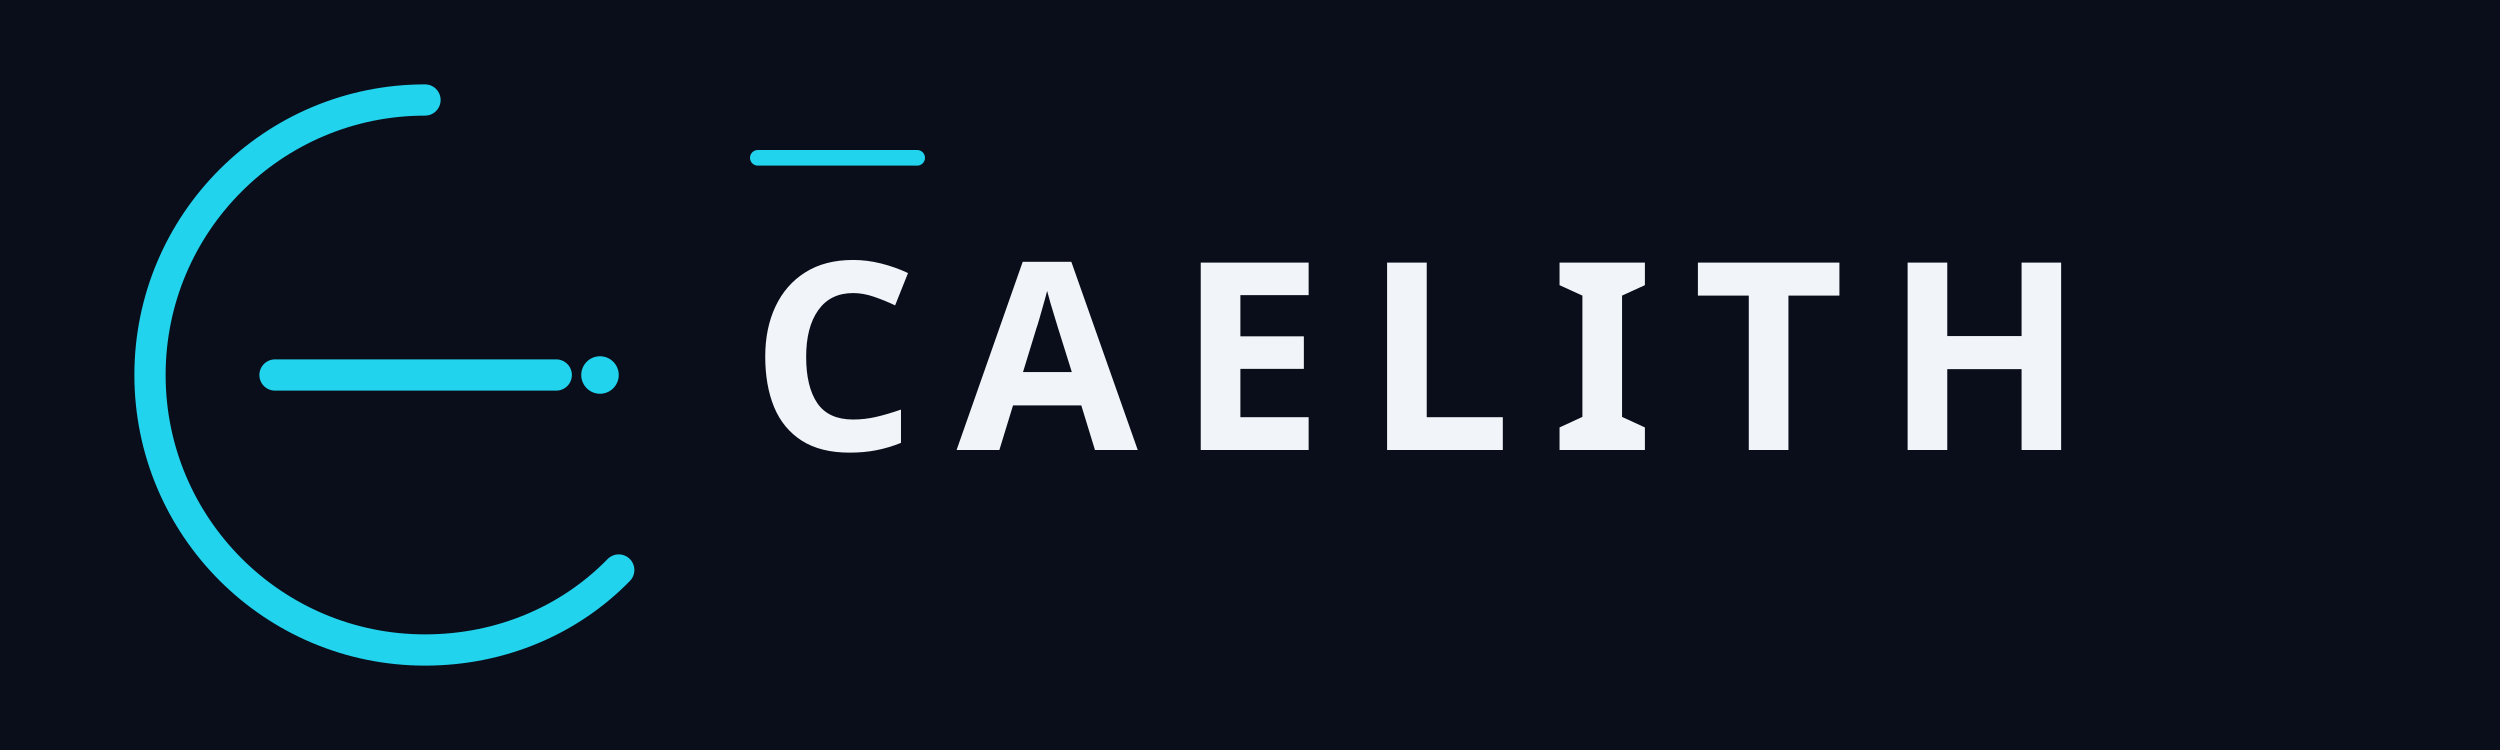
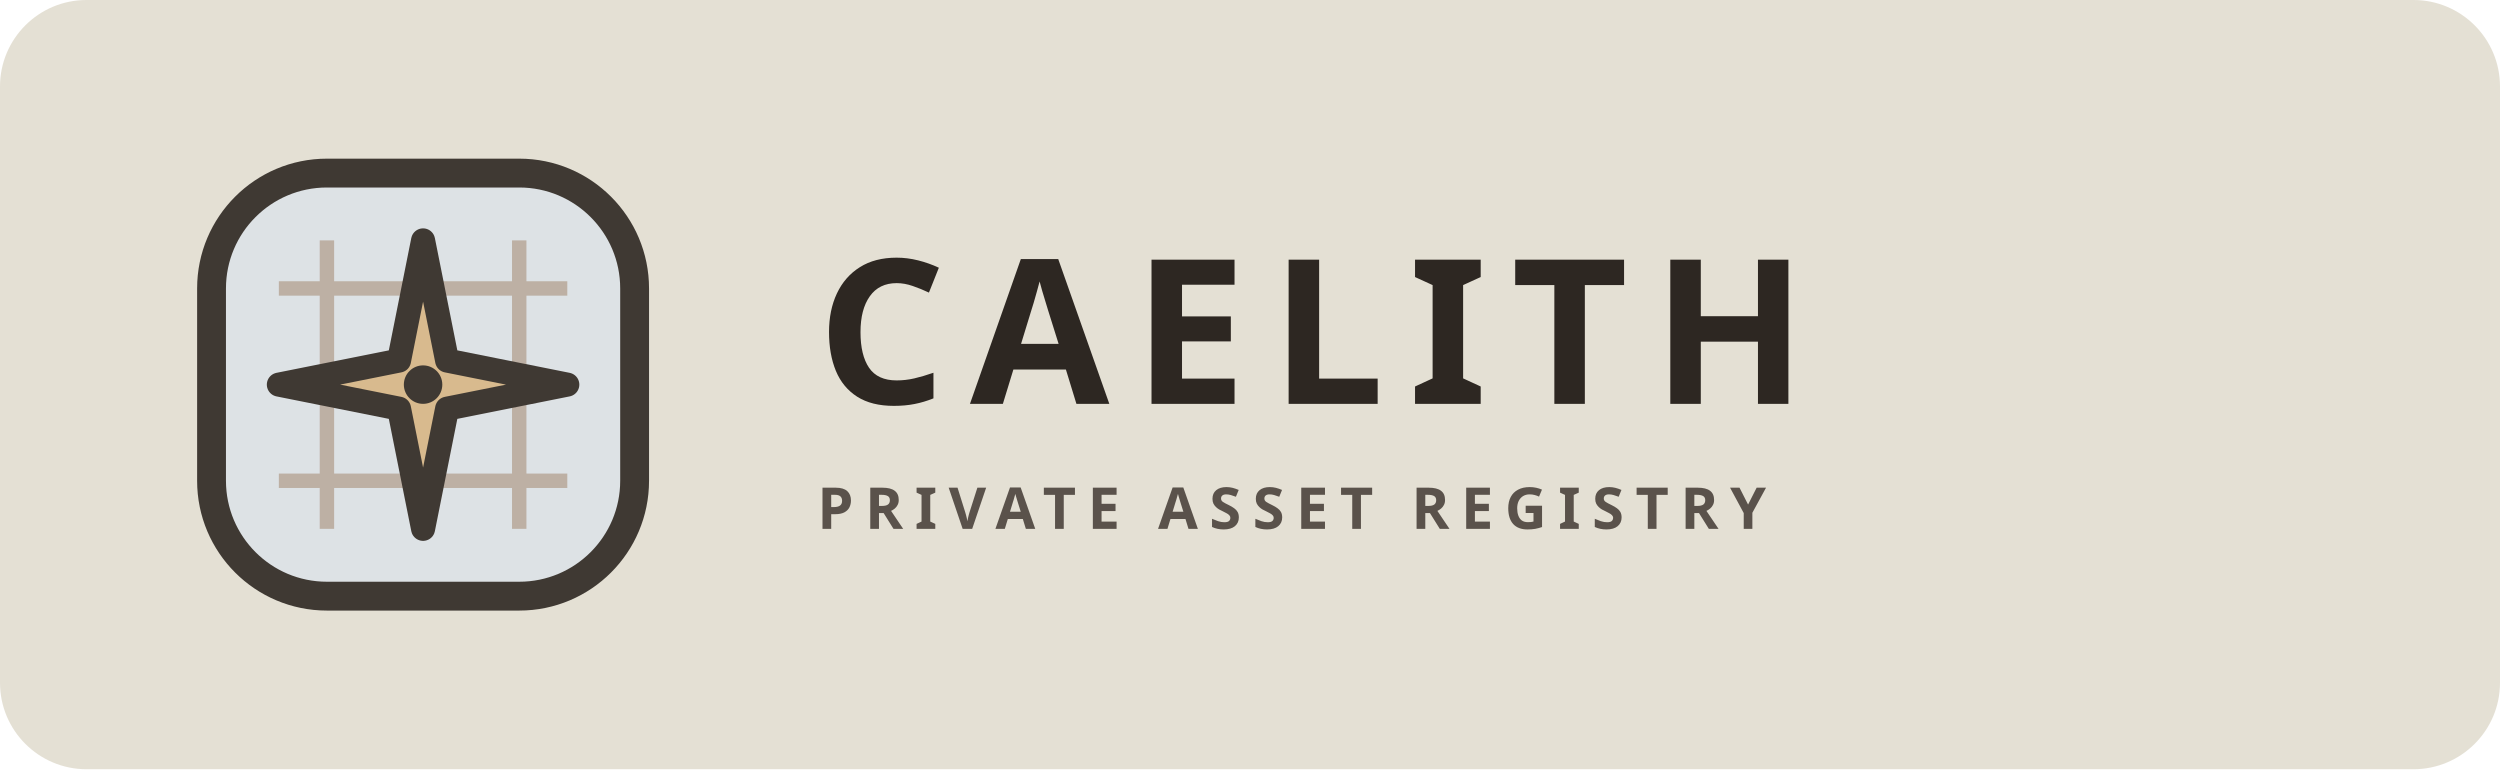
- <svg xmlns="http://www.w3.org/2000/svg" viewBox="0 0 400 120" fill="none">
-   <rect width="400" height="120" fill="#0A0E1A" />
-   <g transform="translate(24, 16)">
-     <path d="M44 0C19.7 0 0 19.7 0 44C0 68.3 19.7 88 44 88C56.2 88 67.2 83.2 75 75.2" stroke="#22D3EE" stroke-width="5" stroke-linecap="round" fill="none" />
-     <line x1="20" y1="44" x2="65" y2="44" stroke="#22D3EE" stroke-width="5" stroke-linecap="round" />
-     <circle cx="72" cy="44" r="3" fill="#22D3EE" />
+ <svg xmlns="http://www.w3.org/2000/svg" viewBox="0 0 520 160" fill="none">
+   <rect width="520" height="160" rx="18" fill="#E4E0D4" />
+   <g transform="translate(28,20)">
+     <rect x="16" y="16" width="88" height="88" rx="24" fill="#DDE2E5" stroke="#3F3933" stroke-width="6" />
+     <path d="M30 40H90M30 60H90M30 80H90M40 30V90M60 30V90M80 30V90" stroke="#BDB0A4" stroke-width="3" />
+     <path d="M60 30L65 55L90 60L65 65L60 90L55 65L30 60L55 55L60 30Z" fill="#D8BA8E" stroke="#3F3933" stroke-width="5" stroke-linejoin="round" />
+     <circle cx="60" cy="60" r="4" fill="#3F3933" />
  </g>
-   <text x="120" y="72" font-family="Space Grotesk, system-ui, sans-serif" font-weight="700" font-size="42" letter-spacing="0.15em" fill="#F1F5F9">CAELITH</text>
-   <rect x="120" y="24" width="28" height="2.5" rx="1.25" fill="#22D3EE" />
+   <g transform="translate(170,56)">
+     <text x="0" y="28" font-family="Space Grotesk, system-ui, sans-serif" font-size="42" font-weight="700" letter-spacing="5" fill="#2D2722">CAELITH</text>
+     <text x="0" y="54" font-family="Space Grotesk, system-ui, sans-serif" font-size="12" font-weight="600" letter-spacing="2.4" fill="#5A524B">PRIVATE ASSET REGISTRY</text>
+   </g>
</svg>
